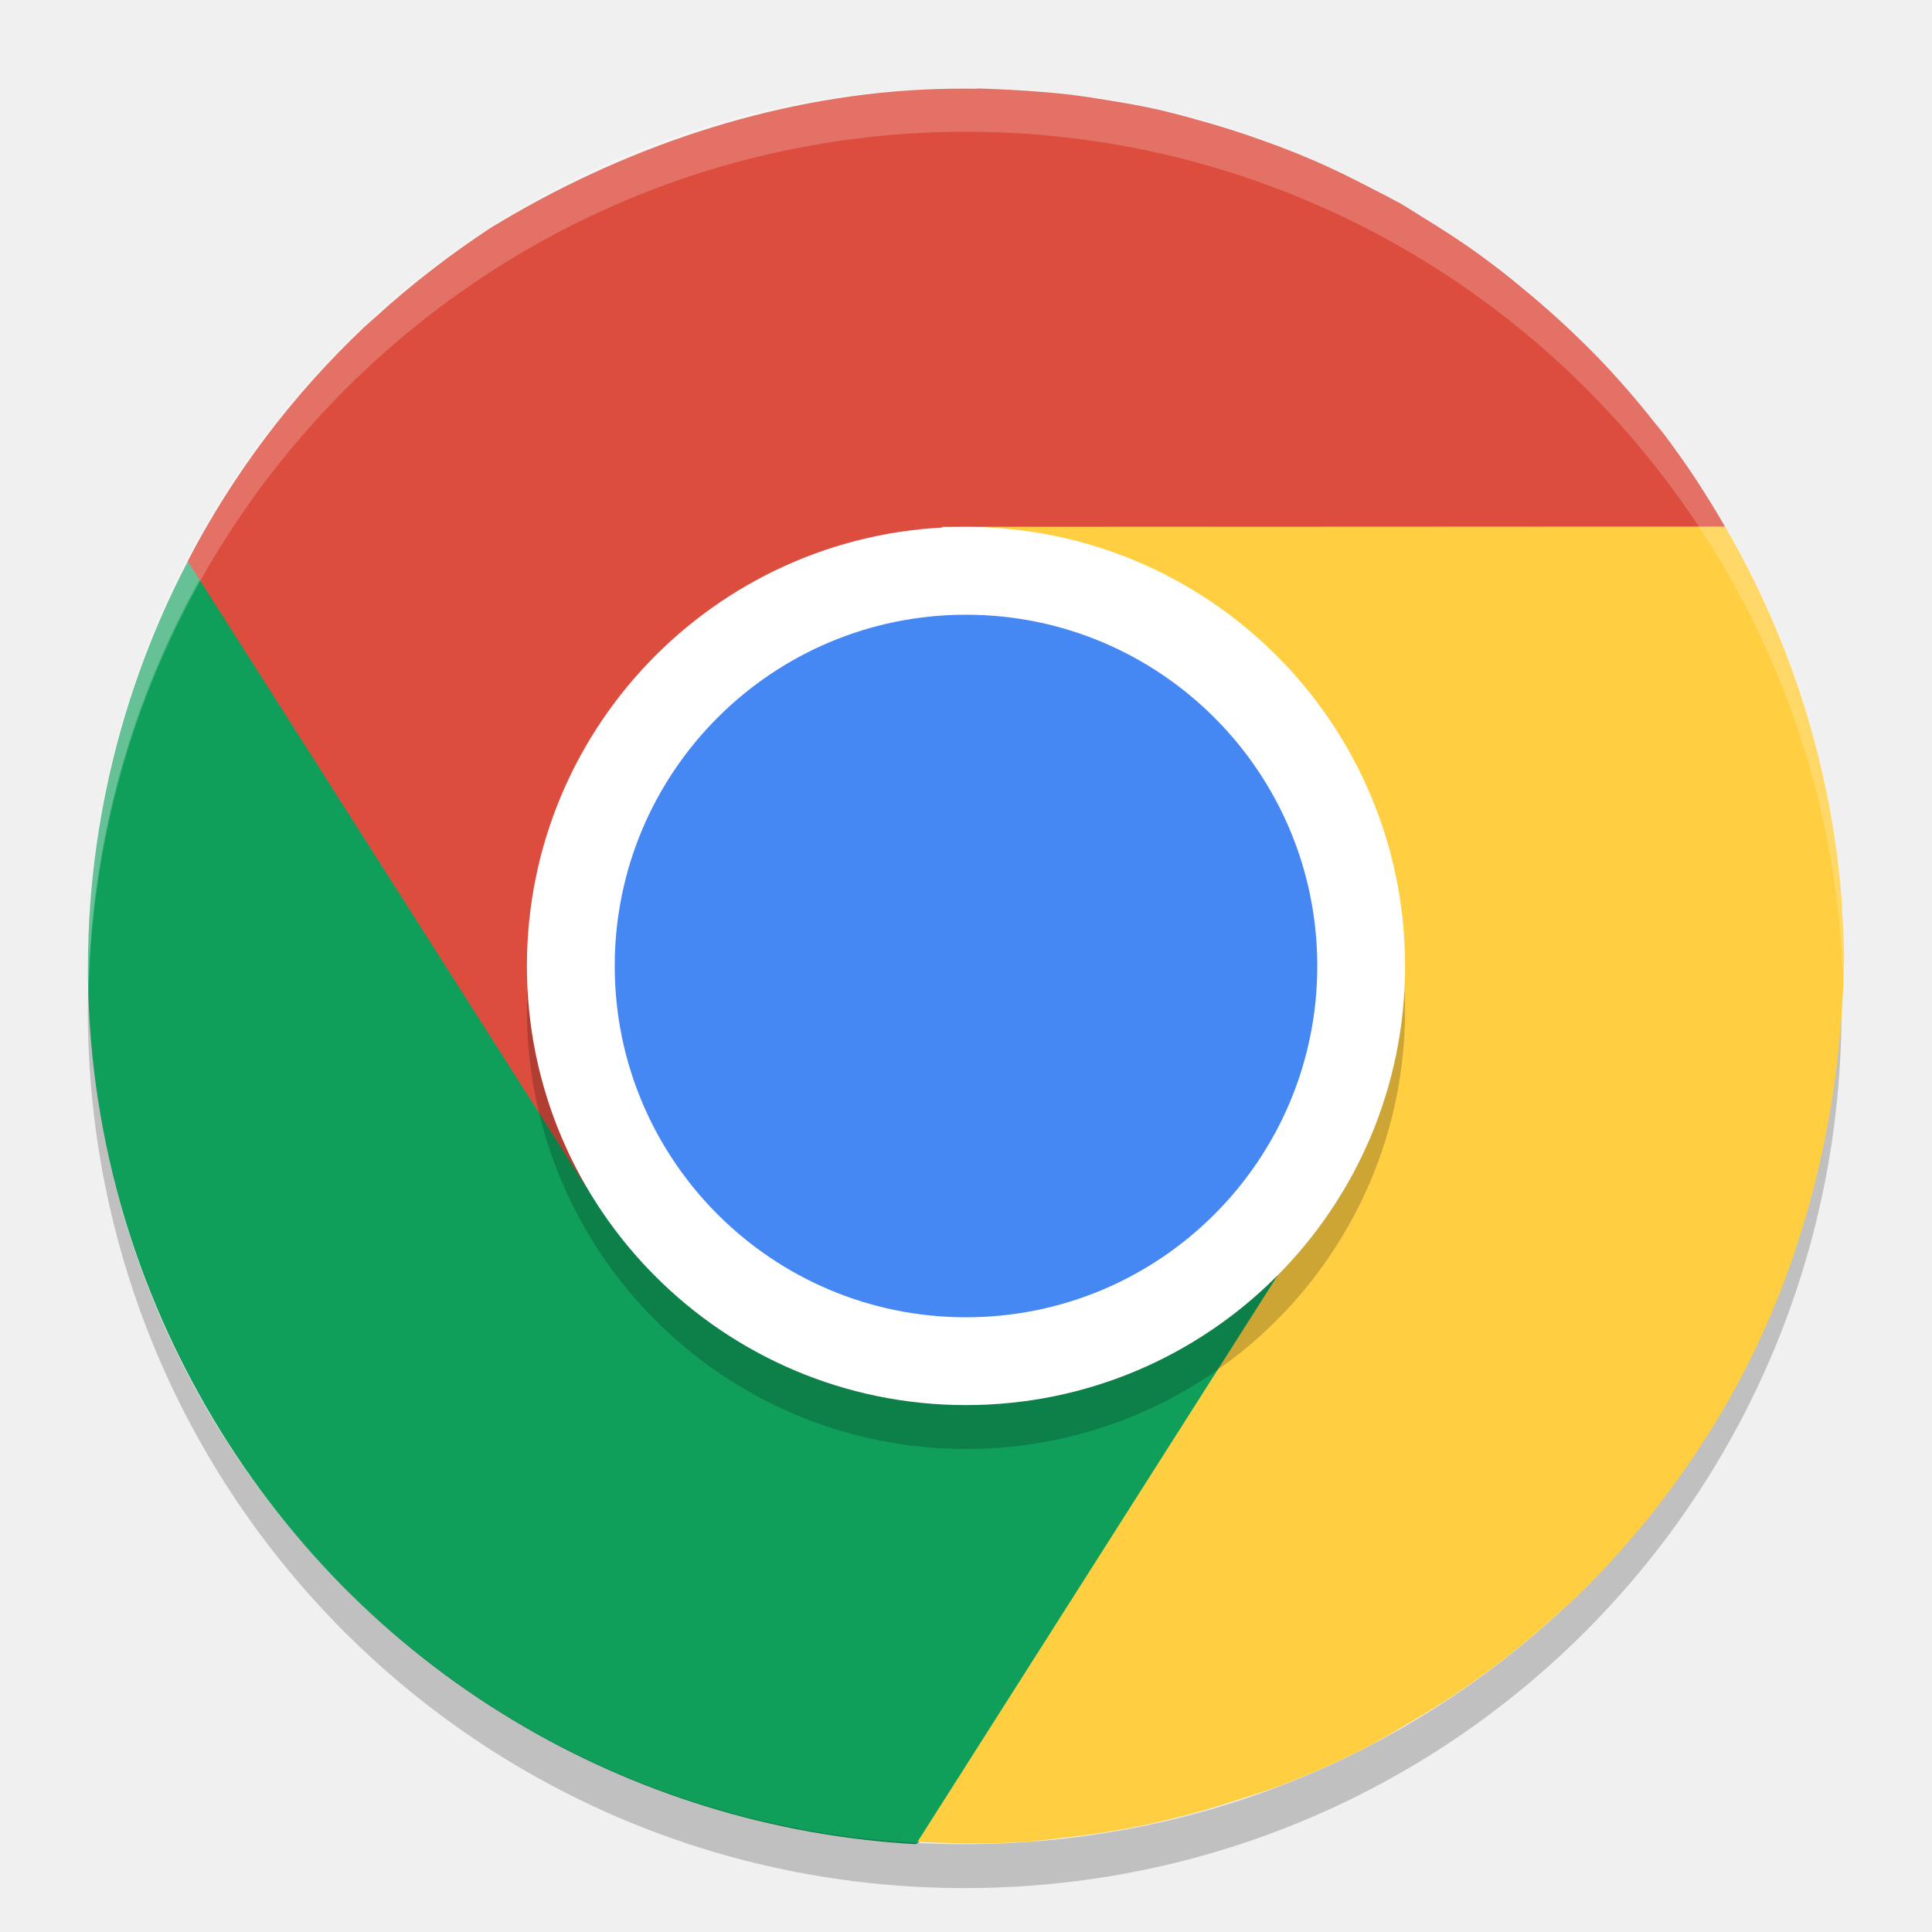
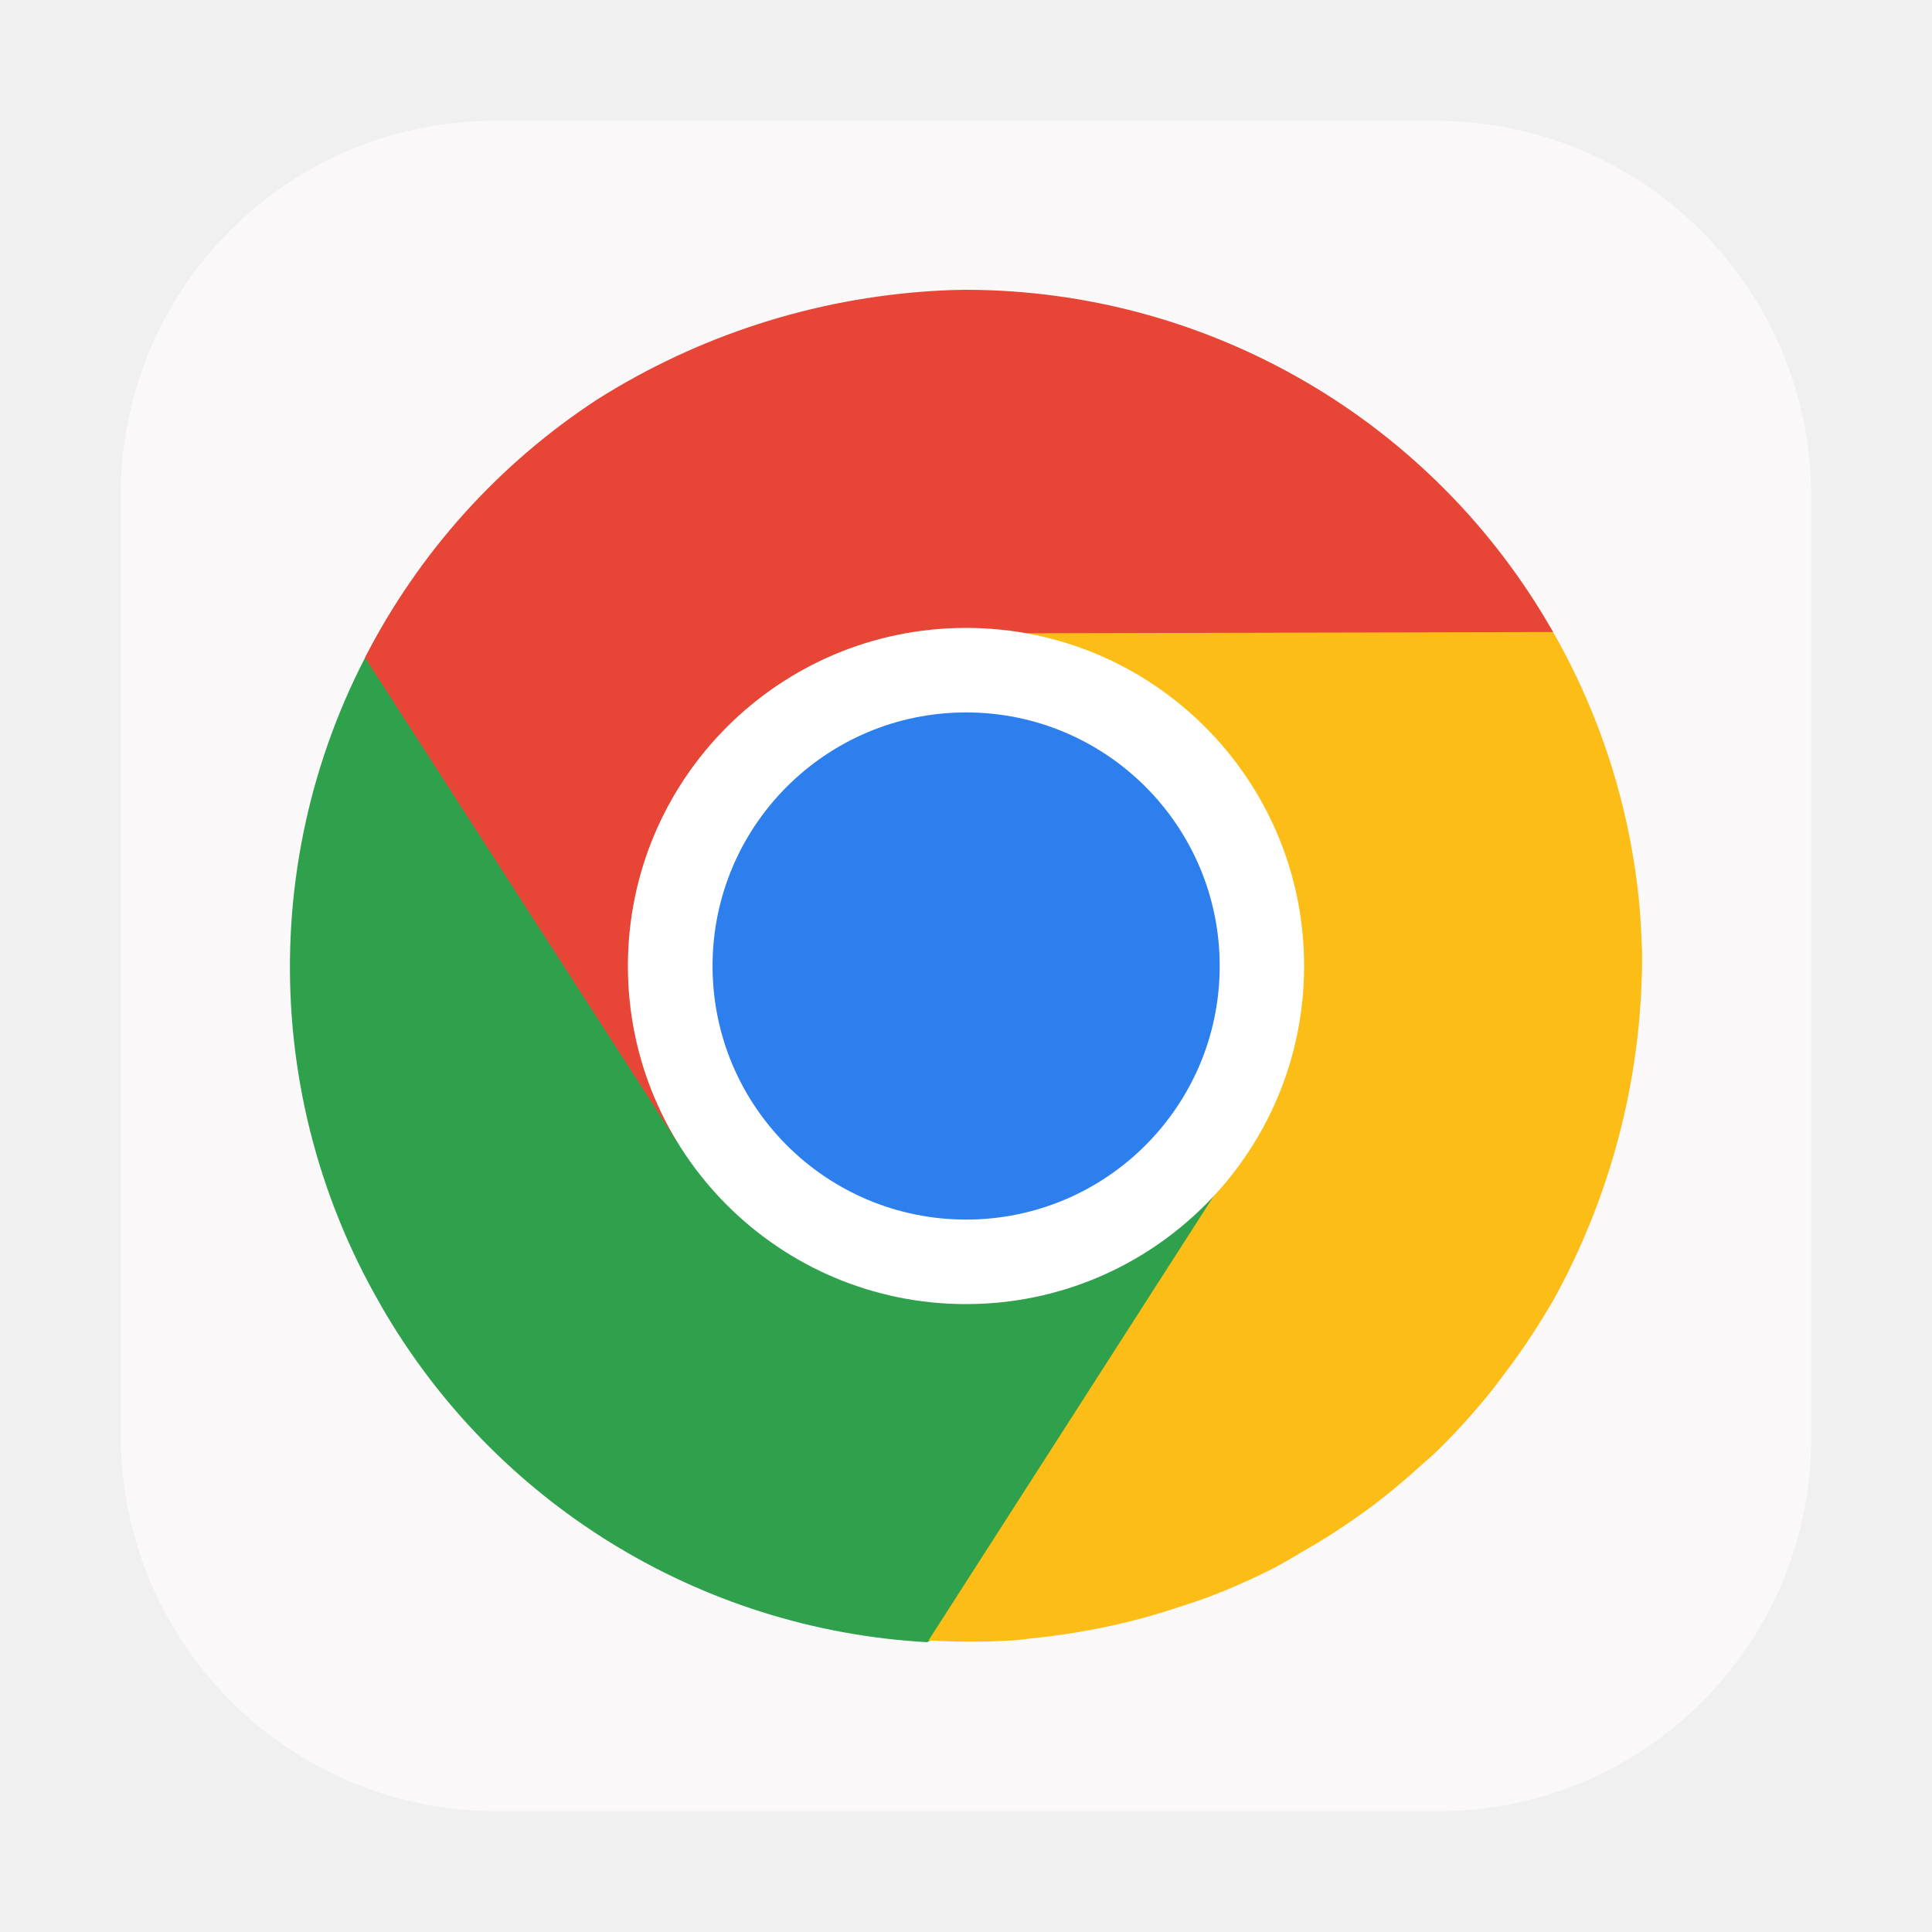
- <svg xmlns="http://www.w3.org/2000/svg" width="22" height="22" version="1">
-   <rect style="opacity:.2" width="8.995" height="8.986" x="-15.99" y="-15.48" rx="4.498" ry="4.493" transform="matrix(0,-1,-1,0,0,0)" />
-   <path style="fill:#109f5b" d="m2.348 16.021c1.751 3.037 4.837 4.794 8.078 4.979 3.456-1.907 5.288-4.332 4.394-7.625-0.379 0.618-0.904 1.154-1.578 1.543-1.071 0.619-2.062-0.032-3.165-0.321-1.119-0.293-2.347-0.238-2.973-1.325l-4.462-7.736c-2.008 3.054-2.251 7.091-0.294 10.485z" />
-   <path style="opacity:.2;fill:#ffffff" d="m10.985 1c-5.532 0-9.985 4.458-9.985 9.995 0 0.084 0.004 0.166 0.006 0.25 0.132-5.421 4.531-9.745 9.979-9.745 5.447 0 9.847 4.324 9.979 9.745 0.002-0.083 0.006-0.166 0.006-0.25 0-5.537-4.453-9.995-9.985-9.995z" />
-   <path style="opacity:.2" d="m1.006 11.255c-0.002 0.083-0.006 0.166-0.006 0.25 0 5.537 4.453 9.995 9.985 9.995s9.985-4.458 9.985-9.995c0-0.084-0.004-0.166-0.006-0.25-0.132 5.42-4.531 9.745-9.979 9.745s-9.847-4.325-9.979-9.745z" />
-   <path style="fill:#dd4d3e" d="m11.127 1.01c-0.207-0.003-0.412-0-0.619 0.01-1.731 0.086-3.438 0.668-4.92 1.574-0.001 0.001-0.003 0.001-0.004 0.002l-0.002 0.002c-0.218 0.143-0.43 0.294-0.637 0.453-0.234 0.179-0.46 0.368-0.676 0.566-0.043 0.037-0.085 0.075-0.127 0.113-0.81 0.768-1.489 1.664-2.004 2.66l4.57 7.178c-0.372-0.621-0.18-1.605-0.213-2.383-0.056-1.329 1.112-1.944 1.99-2.805 0.765-0.75 2.564-1.777 2.24-2.381h8.919c-0.211-0.369-0.445-0.724-0.701-1.062-0.034-0.042-0.067-0.084-0.102-0.125-0.196-0.249-0.403-0.488-0.621-0.717-0.097-0.101-0.197-0.2-0.299-0.297l-0.016-0.016c-0.006-0.006-0.013-0.012-0.02-0.018-0.181-0.172-0.369-0.336-0.562-0.494-0.058-0.05-0.118-0.096-0.178-0.145-0.089-0.07-0.179-0.138-0.27-0.205-0.222-0.162-0.453-0.312-0.688-0.455-0.076-0.049-0.153-0.096-0.23-0.143-0.111-0.06-0.223-0.12-0.336-0.176-0.219-0.114-0.44-0.224-0.668-0.322-0.121-0.052-0.242-0.101-0.365-0.148-0.055-0.021-0.111-0.041-0.166-0.061-0.268-0.098-0.542-0.185-0.82-0.26l-0.012-0.004c-0.145-0.04-0.291-0.078-0.437-0.111-0.172-0.037-0.346-0.068-0.52-0.096-0.153-0.026-0.307-0.049-0.461-0.068-0.163-0.019-0.327-0.032-0.49-0.043-0.127-0.009-0.254-0.015-0.381-0.02-0.059-0.002-0.117-0.005-0.176-0.006z" />
-   <path style="fill:#ffce41" d="m19.645 5.998-8.51 0.004c0.724 0.02 1.451 0.71 2.125 1.1 1.152 0.666 1.044 1.981 1.299 3.184 0.222 1.048 1.503 1.764 0.924 2.768l-5.035 7.919c0.057 0.003 0.115 0.006 0.172 0.008 0.379 0.015 0.757 0.016 1.133-0.012 0.087-0.009 0.173-0.02 0.26-0.031 0.315-0.032 0.629-0.077 0.939-0.139 0.145-0.029 0.288-0.062 0.432-0.098 0.251-0.061 0.498-0.136 0.744-0.217 0.146-0.045 0.291-0.093 0.436-0.145 0.345-0.131 0.684-0.282 1.014-0.451 0.139-0.076 0.275-0.154 0.41-0.236 0.214-0.123 0.426-0.251 0.631-0.391 0.135-0.092 0.268-0.187 0.398-0.285 0.253-0.191 0.497-0.395 0.732-0.611 0.07-0.06 0.139-0.12 0.207-0.182 0.004-0.004 0.008-0.006 0.012-0.01 0.012-0.013 0.025-0.026 0.037-0.039 0.194-0.192 0.379-0.392 0.557-0.6 0.054-0.063 0.109-0.126 0.162-0.191 0.138-0.169 0.271-0.343 0.398-0.521 0.082-0.115 0.162-0.232 0.24-0.352 0.114-0.173 0.222-0.35 0.324-0.529 0.856-1.507 1.282-3.259 1.312-4.996 0-0.001-0-0.003 0-0.004 0.004-0.225-0.016-0.448-0.025-0.672-0.114-1.506-0.569-2.966-1.328-4.271z" />
-   <rect style="opacity:.2" width="10" height="10" x="-16.5" y="-16" rx="5" ry="5" transform="matrix(0,-1,-1,0,0,0)" />
-   <rect style="fill:#ffffff" width="10" height="10" x="-16" y="-16" rx="5" ry="5" transform="matrix(0,-1,-1,0,0,0)" />
-   <rect style="fill:#4587f3" width="8" height="8" x="-15" y="-15" rx="4" ry="4" transform="matrix(0,-1,-1,0,0,0)" />
-   <path style="opacity:.2;fill:#ffffff" d="m11 1a10 10 0 0 0 -10 10 10 10 0 0 0 0.01 0.293 10 10 0 0 1 9.99 -9.793 10 10 0 0 1 9.99 9.707 10 10 0 0 0 0.01 -0.207 10 10 0 0 0 -10 -10z" />
+ <svg xmlns="http://www.w3.org/2000/svg" height="16px" width="16px" id="svg6" viewBox="0 0 16 16">
+   <defs>
+     <style>.cls-1{fill:#faf8f9;}.cls-2{fill:#2fa14c;}.cls-3{fill:#fcbd16;}.cls-4{fill:#e74536;}.cls-5{fill:#fff;}.cls-6{fill:#2d7fed;}</style>
+   </defs>
+   <path id="rect51" class="cls-1" d="M4.09,1h7.806A3.112,3.112,0,0,1,15,4.103V11.91A3.09,3.09,0,0,1,11.91,15H4.103A3.112,3.112,0,0,1,1,11.897V4.09A3.099,3.099,0,0,1,4.09,1Z" />
+   <path class="cls-2" d="M3.155,10.812A5.574,5.574,0,0,0,7.679,13.6c1.935-1.068,2.962-2.425,2.46-4.27a2.499,2.499,0,0,1-.883.864c-.6.346-1.155-.018-1.772-.18-.626-.165-1.314-.134-1.665-.742L3.32,4.94a5.584,5.584,0,0,0-.165,5.871Z" />
+   <path class="cls-3" d="M8.076,5.2c.406.011.812.399,1.19.617.645.373.585,1.11.727,1.783.124.587.746,1.178.421,1.74L7.69,13.585l.072.004a5.579,5.579,0,0,0,.666-.007q.062-.007.124-.015c.177-.017.353-.044.528-.078q.128-.025.256-.056c.147-.036.292-.079.436-.127q.108-.034.215-.072a5.579,5.579,0,0,0,.574-.254q.114-.062.226-.13c.124-.071.246-.146.365-.227q.111-.075.217-.154c.141-.107.277-.221.409-.342q.055-.047.108-.096a5.579,5.579,0,0,0,.472-.52q.045-.058.089-.118a5.686,5.686,0,0,0,.379-.561l.033-.055A5.894,5.894,0,0,0,13.599,7.97c.002-.131-.009-.261-.015-.391A5.6,5.6,0,0,0,12.842,5.2Z" />
+   <path class="cls-4" d="M8.001,2.4q-.14.001-.279.01a5.885,5.885,0,0,0-2.774.897,5.6,5.6,0,0,0-1.925,2.14l2.584,4.009A3.075,3.075,0,0,1,5.481,8.12c-.036-.744.615-1.093,1.103-1.578C7.01,6.12,7.17,5.279,7.819,5.246l5.043-.012A5.6,5.6,0,0,0,8.001,2.4Z" />
+   <path class="cls-5" d="M10.8,8h0a2.8,2.8,0,0,0-2.8-2.8h0a2.8,2.8,0,0,0-2.8,2.8h0a2.8,2.8,0,0,0,2.8,2.8h0A2.8,2.8,0,0,0,10.8,8Z" />
+   <path class="cls-6" d="M10.101,8h0a2.1,2.1,0,0,0-2.1-2.1h0a2.1,2.1,0,0,0-2.1,2.1h0a2.1,2.1,0,0,0,2.1,2.1h0A2.1,2.1,0,0,0,10.101,8Z" />
</svg>
